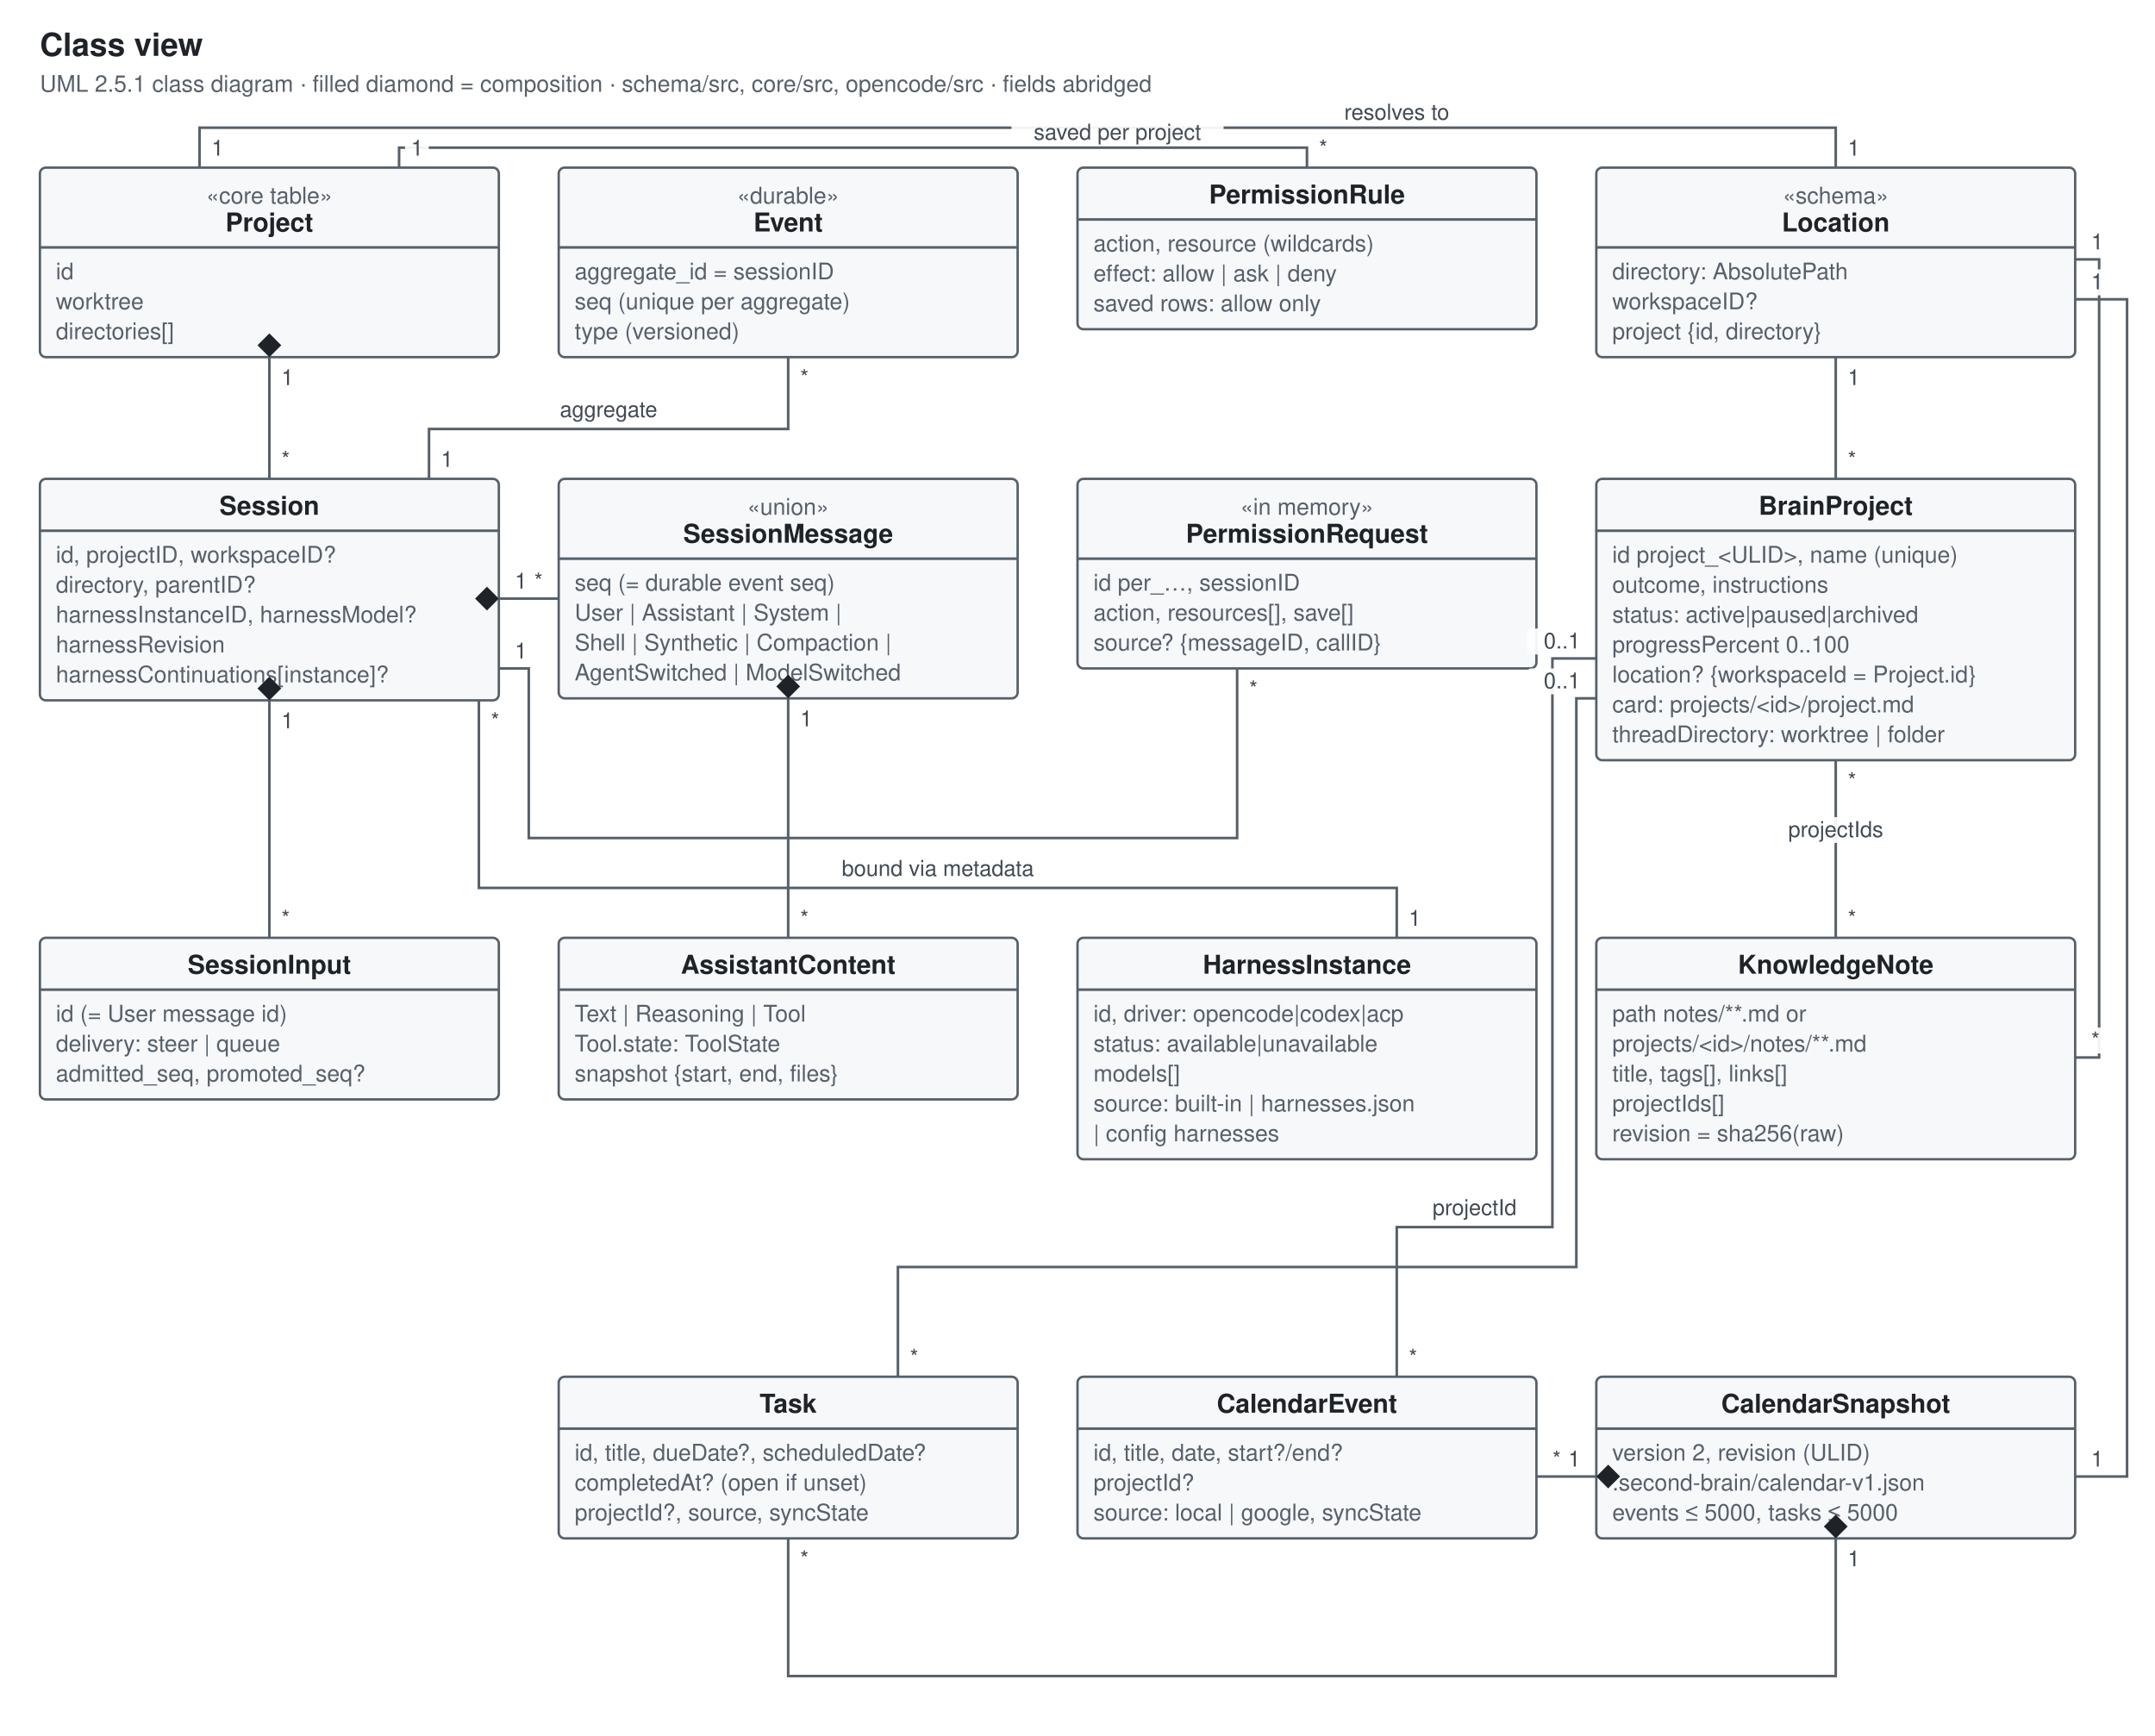
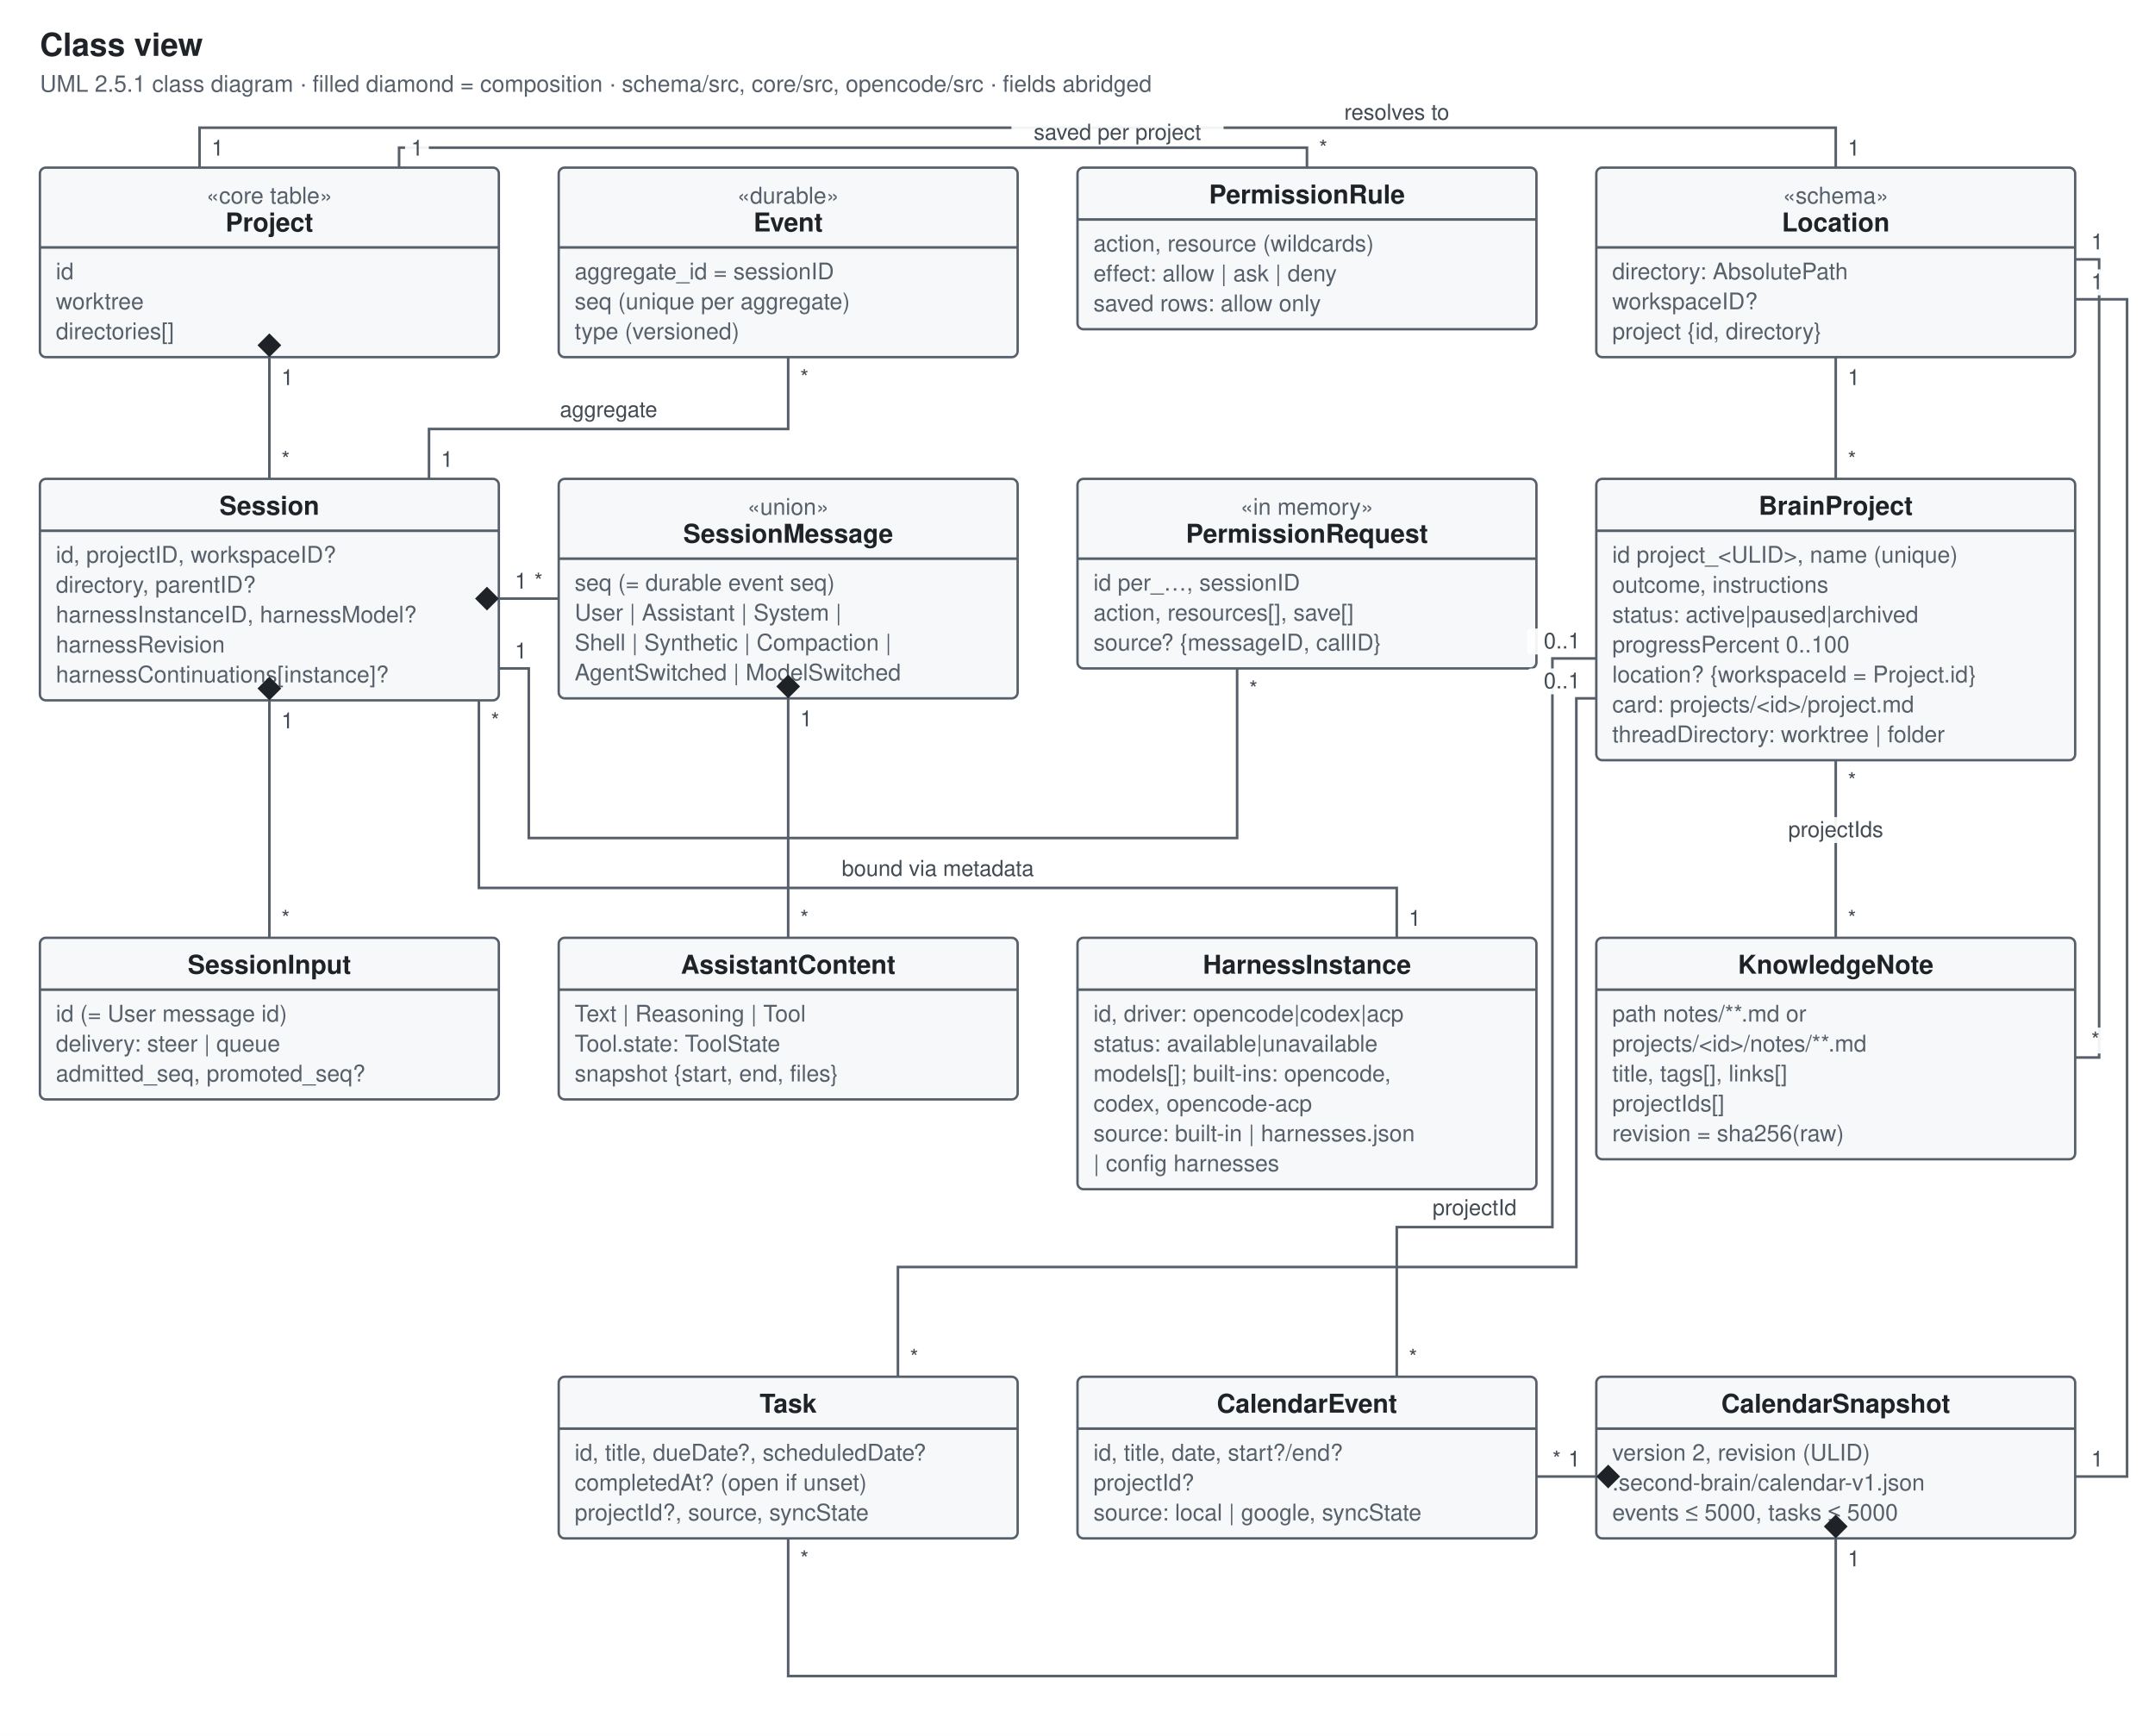
<svg xmlns="http://www.w3.org/2000/svg" viewBox="0 0 1080 870" width="1080" height="870" role="img" aria-labelledby="title desc">
  <style>
  .bg{fill:#ffffff}
  text{font-family:ui-sans-serif,system-ui,-apple-system,"Segoe UI",Helvetica,Arial,sans-serif;font-size:13px;fill:#1f2328}
  .t{font-weight:600}
  .s{font-size:11.5px;fill:#57606a}
  .h{font-size:16px;font-weight:600}
  .lbl{font-size:11px;fill:#424a53}
  .lblbg{fill:#ffffff;opacity:.92}
  .box{fill:#f6f8fa;stroke:#57606a;stroke-width:1.2}
  .sub{fill:#ffffff;stroke:#8c959f;stroke-width:1}
  .store{fill:#fff8e5;stroke:#9a6700;stroke-width:1.2}
  .ext{fill:#ddf4ff;stroke:#0969da;stroke-width:1.2}
  .proc{fill:#fbefff;stroke:#8250df;stroke-width:1.2}
  .zone{fill:none;stroke:#8c959f;stroke-width:1.2;stroke-dasharray:7 5}
  .zonet{font-size:12px;font-weight:600;fill:#57606a}
  .gapz{fill:#fff1f0;stroke:#cf222e;stroke-width:1.2}
  .e{fill:none;stroke:#57606a;stroke-width:1.3}
  .d{stroke-dasharray:5 4}
  .r{stroke:#cf222e}
  .sens{stroke:#bc4c00;stroke-width:2}
  .ah{fill:#57606a}
  .ahr{fill:#cf222e}
  .ahs{fill:#bc4c00}
  .life{stroke:#8c959f;stroke-width:1;stroke-dasharray:4 4}
  .act{fill:#eaeef2;stroke:#57606a;stroke-width:1}
  .frag{fill:none;stroke:#8c959f;stroke-width:1}
  .fragt{fill:#eaeef2;stroke:#8c959f;stroke-width:1}
  .dot{fill:#1f2328}
  .ring{fill:none;stroke:#1f2328;stroke-width:1.5}
  .dia{fill:#ffffff;stroke:#57606a;stroke-width:1.2}
  .bar{fill:#1f2328}
  @media (prefers-color-scheme: dark){
    .bg{fill:#0d1117}
    text{fill:#e6edf3}
    .s{fill:#9198a1} .lbl{fill:#c9d1d9} .lblbg{fill:#0d1117}
    .box{fill:#161b22;stroke:#8b949e} .sub{fill:#0d1117;stroke:#6e7681}
    .store{fill:#2b2111;stroke:#d29922} .ext{fill:#0c2d4a;stroke:#4493f8}
    .proc{fill:#271a3d;stroke:#ab7df8}
    .zone{stroke:#6e7681} .zonet{fill:#9198a1}
    .gapz{fill:#3a1517;stroke:#f85149}
    .e{stroke:#9198a1} .r{stroke:#f85149} .sens{stroke:#f0883e}
    .ah{fill:#9198a1} .ahr{fill:#f85149} .ahs{fill:#f0883e}
    .life{stroke:#6e7681} .act{fill:#21262d;stroke:#8b949e}
    .frag{stroke:#6e7681} .fragt{fill:#21262d;stroke:#6e7681}
    .dot{fill:#e6edf3} .ring{stroke:#e6edf3} .dia{fill:#0d1117;stroke:#8b949e} .bar{fill:#e6edf3}
  }
</style>
  <defs>
    <marker id="a" viewBox="0 0 10 10" refX="9" refY="5" markerWidth="8" markerHeight="8" orient="auto-start-reverse">
      <path class="ah" d="M0,0 L10,5 L0,10 z" />
    </marker>
    <marker id="ar" viewBox="0 0 10 10" refX="9" refY="5" markerWidth="8" markerHeight="8" orient="auto-start-reverse">
      <path class="ahr" d="M0,0 L10,5 L0,10 z" />
    </marker>
    <marker id="as" viewBox="0 0 10 10" refX="9" refY="5" markerWidth="8" markerHeight="8" orient="auto-start-reverse">
      <path class="ahs" d="M0,0 L10,5 L0,10 z" />
    </marker>
    <marker id="o" viewBox="0 0 10 10" refX="9" refY="5" markerWidth="9" markerHeight="9" orient="auto-start-reverse">
      <path class="e" d="M0,0 L10,5 L0,10" />
    </marker>
    <marker id="dm" viewBox="0 0 12 12" refX="1" refY="6" markerWidth="11" markerHeight="11" orient="auto-start-reverse">
      <path class="bar" d="M1,6 L6,1 L11,6 L6,11 z" />
    </marker>
  </defs>
  <rect class="bg" x="0" y="0" width="1080" height="870" />
  <text x="20" y="28" text-anchor="start" class="h">Class view</text>
  <text x="20" y="46" text-anchor="start" class="s">UML 2.5.1 class diagram · filled diamond = composition · schema/src, core/src, opencode/src · fields abridged</text>
  <rect class="box" x="20" y="84" width="230" height="95" rx="3" />
  <text x="135.0" y="102" text-anchor="middle" class="s">«core table»</text>
  <text x="135.0" y="116" text-anchor="middle" class="t">Project</text>
  <line class="e" x1="20" y1="124" x2="250" y2="124" />
  <text x="28" y="140" text-anchor="start" class="s">id</text>
  <text x="28" y="155" text-anchor="start" class="s">worktree</text>
  <text x="28" y="170" text-anchor="start" class="s">directories[]</text>
  <rect class="box" x="280" y="84" width="230" height="95" rx="3" />
  <text x="395.0" y="102" text-anchor="middle" class="s">«durable»</text>
  <text x="395.0" y="116" text-anchor="middle" class="t">Event</text>
  <line class="e" x1="280" y1="124" x2="510" y2="124" />
  <text x="288" y="140" text-anchor="start" class="s">aggregate_id = sessionID</text>
  <text x="288" y="155" text-anchor="start" class="s">seq (unique per aggregate)</text>
  <text x="288" y="170" text-anchor="start" class="s">type (versioned)</text>
  <rect class="box" x="540" y="84" width="230" height="81" rx="3" />
  <text x="655.0" y="102" text-anchor="middle" class="t">PermissionRule</text>
  <line class="e" x1="540" y1="110" x2="770" y2="110" />
  <text x="548" y="126" text-anchor="start" class="s">action, resource (wildcards)</text>
  <text x="548" y="141" text-anchor="start" class="s">effect: allow | ask | deny</text>
  <text x="548" y="156" text-anchor="start" class="s">saved rows: allow only</text>
  <rect class="box" x="800" y="84" width="240" height="95" rx="3" />
  <text x="920.0" y="102" text-anchor="middle" class="s">«schema»</text>
  <text x="920.0" y="116" text-anchor="middle" class="t">Location</text>
  <line class="e" x1="800" y1="124" x2="1040" y2="124" />
  <text x="808" y="140" text-anchor="start" class="s">directory: AbsolutePath</text>
  <text x="808" y="155" text-anchor="start" class="s">workspaceID?</text>
  <text x="808" y="170" text-anchor="start" class="s">project {id, directory}</text>
  <rect class="box" x="20" y="240" width="230" height="111" rx="3" />
  <text x="135.0" y="258" text-anchor="middle" class="t">Session</text>
  <line class="e" x1="20" y1="266" x2="250" y2="266" />
  <text x="28" y="282" text-anchor="start" class="s">id, projectID, workspaceID?</text>
  <text x="28" y="297" text-anchor="start" class="s">directory, parentID?</text>
  <text x="28" y="312" text-anchor="start" class="s">harnessInstanceID, harnessModel?</text>
  <text x="28" y="327" text-anchor="start" class="s">harnessRevision</text>
  <text x="28" y="342" text-anchor="start" class="s">harnessContinuations[instance]?</text>
  <rect class="box" x="280" y="240" width="230" height="110" rx="3" />
  <text x="395.0" y="258" text-anchor="middle" class="s">«union»</text>
  <text x="395.0" y="272" text-anchor="middle" class="t">SessionMessage</text>
  <line class="e" x1="280" y1="280" x2="510" y2="280" />
  <text x="288" y="296" text-anchor="start" class="s">seq (= durable event seq)</text>
  <text x="288" y="311" text-anchor="start" class="s">User | Assistant | System |</text>
  <text x="288" y="326" text-anchor="start" class="s">Shell | Synthetic | Compaction |</text>
  <text x="288" y="341" text-anchor="start" class="s">AgentSwitched | ModelSwitched</text>
  <rect class="box" x="540" y="240" width="230" height="95" rx="3" />
  <text x="655.0" y="258" text-anchor="middle" class="s">«in memory»</text>
  <text x="655.0" y="272" text-anchor="middle" class="t">PermissionRequest</text>
  <line class="e" x1="540" y1="280" x2="770" y2="280" />
  <text x="548" y="296" text-anchor="start" class="s">id per_…, sessionID</text>
  <text x="548" y="311" text-anchor="start" class="s">action, resources[], save[]</text>
  <text x="548" y="326" text-anchor="start" class="s">source? {messageID, callID}</text>
  <rect class="box" x="800" y="240" width="240" height="141" rx="3" />
  <text x="920.0" y="258" text-anchor="middle" class="t">BrainProject</text>
  <line class="e" x1="800" y1="266" x2="1040" y2="266" />
  <text x="808" y="282" text-anchor="start" class="s">id project_&lt;ULID&gt;, name (unique)</text>
  <text x="808" y="297" text-anchor="start" class="s">outcome, instructions</text>
  <text x="808" y="312" text-anchor="start" class="s">status: active|paused|archived</text>
  <text x="808" y="327" text-anchor="start" class="s">progressPercent 0..100</text>
  <text x="808" y="342" text-anchor="start" class="s">location? {workspaceId = Project.id}</text>
  <text x="808" y="357" text-anchor="start" class="s">card: projects/&lt;id&gt;/project.md</text>
  <text x="808" y="372" text-anchor="start" class="s">threadDirectory: worktree | folder</text>
  <rect class="box" x="20" y="470" width="230" height="81" rx="3" />
  <text x="135.0" y="488" text-anchor="middle" class="t">SessionInput</text>
  <line class="e" x1="20" y1="496" x2="250" y2="496" />
  <text x="28" y="512" text-anchor="start" class="s">id (= User message id)</text>
  <text x="28" y="527" text-anchor="start" class="s">delivery: steer | queue</text>
  <text x="28" y="542" text-anchor="start" class="s">admitted_seq, promoted_seq?</text>
  <rect class="box" x="280" y="470" width="230" height="81" rx="3" />
  <text x="395.0" y="488" text-anchor="middle" class="t">AssistantContent</text>
  <line class="e" x1="280" y1="496" x2="510" y2="496" />
  <text x="288" y="512" text-anchor="start" class="s">Text | Reasoning | Tool</text>
  <text x="288" y="527" text-anchor="start" class="s">Tool.state: ToolState</text>
  <text x="288" y="542" text-anchor="start" class="s">snapshot {start, end, files}</text>
-   <rect class="box" x="540" y="470" width="230" height="111" rx="3" />
+   <rect class="box" x="540" y="470" width="230" height="126" rx="3" />
  <text x="655.0" y="488" text-anchor="middle" class="t">HarnessInstance</text>
  <line class="e" x1="540" y1="496" x2="770" y2="496" />
  <text x="548" y="512" text-anchor="start" class="s">id, driver: opencode|codex|acp</text>
  <text x="548" y="527" text-anchor="start" class="s">status: available|unavailable</text>
-   <text x="548" y="542" text-anchor="start" class="s">models[]</text>
-   <text x="548" y="557" text-anchor="start" class="s">source: built-in | harnesses.json</text>
-   <text x="548" y="572" text-anchor="start" class="s">| config harnesses</text>
+   <text x="548" y="542" text-anchor="start" class="s">models[]; built-ins: opencode,</text>
+   <text x="548" y="557" text-anchor="start" class="s">codex, opencode-acp</text>
+   <text x="548" y="572" text-anchor="start" class="s">source: built-in | harnesses.json</text>
+   <text x="548" y="587" text-anchor="start" class="s">| config harnesses</text>
  <rect class="box" x="800" y="470" width="240" height="111" rx="3" />
  <text x="920.0" y="488" text-anchor="middle" class="t">KnowledgeNote</text>
  <line class="e" x1="800" y1="496" x2="1040" y2="496" />
  <text x="808" y="512" text-anchor="start" class="s">path notes/**.md or</text>
  <text x="808" y="527" text-anchor="start" class="s">projects/&lt;id&gt;/notes/**.md</text>
  <text x="808" y="542" text-anchor="start" class="s">title, tags[], links[]</text>
  <text x="808" y="557" text-anchor="start" class="s">projectIds[]</text>
  <text x="808" y="572" text-anchor="start" class="s">revision = sha256(raw)</text>
  <rect class="box" x="280" y="690" width="230" height="81" rx="3" />
  <text x="395.0" y="708" text-anchor="middle" class="t">Task</text>
  <line class="e" x1="280" y1="716" x2="510" y2="716" />
  <text x="288" y="732" text-anchor="start" class="s">id, title, dueDate?, scheduledDate?</text>
  <text x="288" y="747" text-anchor="start" class="s">completedAt? (open if unset)</text>
  <text x="288" y="762" text-anchor="start" class="s">projectId?, source, syncState</text>
  <rect class="box" x="540" y="690" width="230" height="81" rx="3" />
  <text x="655.0" y="708" text-anchor="middle" class="t">CalendarEvent</text>
  <line class="e" x1="540" y1="716" x2="770" y2="716" />
  <text x="548" y="732" text-anchor="start" class="s">id, title, date, start?/end?</text>
  <text x="548" y="747" text-anchor="start" class="s">projectId?</text>
  <text x="548" y="762" text-anchor="start" class="s">source: local | google, syncState</text>
  <rect class="box" x="800" y="690" width="240" height="81" rx="3" />
  <text x="920.0" y="708" text-anchor="middle" class="t">CalendarSnapshot</text>
  <line class="e" x1="800" y1="716" x2="1040" y2="716" />
  <text x="808" y="732" text-anchor="start" class="s">version 2, revision (ULID)</text>
  <text x="808" y="747" text-anchor="start" class="s">.second-brain/calendar-v1.json</text>
  <text x="808" y="762" text-anchor="start" class="s">events ≤ 5000, tasks ≤ 5000</text>
  <path class="e " d="M135,179 L135,240" marker-start="url(#dm)" />
  <path class="e " d="M250,300 L280,300" marker-start="url(#dm)" />
  <path class="e " d="M135,351 L135,470" marker-start="url(#dm)" />
  <path class="e " d="M215,240 L215,215 L395,215 L395,179" />
  <path class="e " d="M395,350 L395,470" marker-start="url(#dm)" />
  <path class="e " d="M620,335 L620,420 L265,420 L265,335 L250,335" />
  <path class="e " d="M240,351 L240,445 L700,445 L700,470" />
  <path class="e " d="M655,84 L655,74 L200,74 L200,84" />
  <path class="e " d="M920,84 L920,64 L100,64 L100,84" />
  <path class="e " d="M920,179 L920,240" />
  <path class="e " d="M920,470 L920,381" />
  <path class="e " d="M1040,130 L1052,130 L1052,530 L1040,530" />
  <path class="e " d="M1040,150 L1066,150 L1066,740 L1040,740" />
  <path class="e " d="M800,740 L770,740" marker-start="url(#dm)" />
  <path class="e " d="M920,771 L920,840 L395,840 L395,771" marker-start="url(#dm)" />
  <path class="e " d="M700,690 L700,615 L778,615 L778,330 L800,330" />
  <path class="e " d="M450,690 L450,635 L790,635 L790,350 L800,350" />
  <rect class="lblbg" x="138.0" y="183.0" width="11.9" height="13" rx="2" />
  <text class="lbl" x="141" y="193" text-anchor="start">1</text>
  <rect class="lblbg" x="138.0" y="224.0" width="11.9" height="13" rx="2" />
  <text class="lbl" x="141" y="234" text-anchor="start">*</text>
  <rect class="lblbg" x="255.0" y="285.0" width="11.9" height="13" rx="2" />
  <text class="lbl" x="258" y="295" text-anchor="start">1</text>
  <rect class="lblbg" x="263.1" y="285.0" width="11.9" height="13" rx="2" />
  <text class="lbl" x="272" y="295" text-anchor="end">*</text>
  <rect class="lblbg" x="138.0" y="355.0" width="11.9" height="13" rx="2" />
  <text class="lbl" x="141" y="365" text-anchor="start">1</text>
  <rect class="lblbg" x="138.0" y="454.0" width="11.9" height="13" rx="2" />
  <text class="lbl" x="141" y="464" text-anchor="start">*</text>
  <rect class="lblbg" x="218.0" y="224.0" width="11.9" height="13" rx="2" />
  <text class="lbl" x="221" y="234" text-anchor="start">1</text>
  <rect class="lblbg" x="398.0" y="183.0" width="11.9" height="13" rx="2" />
  <text class="lbl" x="401" y="193" text-anchor="start">*</text>
  <rect class="lblbg" x="275.4" y="199.0" width="59.1" height="13" rx="2" />
  <text class="lbl" x="305.0" y="209.0" text-anchor="middle">aggregate</text>
  <rect class="lblbg" x="398.0" y="354.0" width="11.9" height="13" rx="2" />
  <text class="lbl" x="401" y="364" text-anchor="start">1</text>
  <rect class="lblbg" x="398.0" y="454.0" width="11.9" height="13" rx="2" />
  <text class="lbl" x="401" y="464" text-anchor="start">*</text>
  <rect class="lblbg" x="623.0" y="339.0" width="11.9" height="13" rx="2" />
  <text class="lbl" x="626" y="349" text-anchor="start">*</text>
  <rect class="lblbg" x="255.0" y="320.0" width="11.9" height="13" rx="2" />
  <text class="lbl" x="258" y="330" text-anchor="start">1</text>
  <rect class="lblbg" x="243.0" y="355.0" width="11.9" height="13" rx="2" />
  <text class="lbl" x="246" y="365" text-anchor="start">*</text>
  <rect class="lblbg" x="703.0" y="454.0" width="11.9" height="13" rx="2" />
  <text class="lbl" x="706" y="464" text-anchor="start">1</text>
  <rect class="lblbg" x="413.9" y="429.0" width="112.2" height="13" rx="2" />
  <text class="lbl" x="470.0" y="439.0" text-anchor="middle">bound via metadata</text>
  <rect class="lblbg" x="658.0" y="68.0" width="11.9" height="13" rx="2" />
  <text class="lbl" x="661" y="78" text-anchor="start">*</text>
  <rect class="lblbg" x="203.0" y="68.0" width="11.9" height="13" rx="2" />
  <text class="lbl" x="206" y="78" text-anchor="start">1</text>
  <rect class="lblbg" x="506.9" y="60.0" width="106.3" height="13" rx="2" />
  <text class="lbl" x="560" y="70" text-anchor="middle">saved per project</text>
  <rect class="lblbg" x="923.0" y="68.0" width="11.9" height="13" rx="2" />
  <text class="lbl" x="926" y="78" text-anchor="start">1</text>
  <rect class="lblbg" x="103.0" y="68.0" width="11.9" height="13" rx="2" />
  <text class="lbl" x="106" y="78" text-anchor="start">1</text>
  <rect class="lblbg" x="664.5" y="50.0" width="70.9" height="13" rx="2" />
  <text class="lbl" x="700" y="60" text-anchor="middle">resolves to</text>
  <rect class="lblbg" x="923.0" y="183.0" width="11.9" height="13" rx="2" />
  <text class="lbl" x="926" y="193" text-anchor="start">1</text>
  <rect class="lblbg" x="923.0" y="224.0" width="11.9" height="13" rx="2" />
  <text class="lbl" x="926" y="234" text-anchor="start">*</text>
  <rect class="lblbg" x="923.0" y="454.0" width="11.9" height="13" rx="2" />
  <text class="lbl" x="926" y="464" text-anchor="start">*</text>
  <rect class="lblbg" x="923.0" y="385.0" width="11.9" height="13" rx="2" />
  <text class="lbl" x="926" y="395" text-anchor="start">*</text>
  <rect class="lblbg" x="887.5" y="409.5" width="65.0" height="13" rx="2" />
  <text class="lbl" x="920.0" y="419.5" text-anchor="middle">projectIds</text>
  <rect class="lblbg" x="1045.0" y="115.0" width="11.9" height="13" rx="2" />
  <text class="lbl" x="1048" y="125" text-anchor="start">1</text>
  <rect class="lblbg" x="1045.0" y="515.0" width="11.9" height="13" rx="2" />
  <text class="lbl" x="1048" y="525" text-anchor="start">*</text>
  <rect class="lblbg" x="1045.0" y="135.0" width="11.9" height="13" rx="2" />
  <text class="lbl" x="1048" y="145" text-anchor="start">1</text>
  <rect class="lblbg" x="1045.0" y="725.0" width="11.9" height="13" rx="2" />
  <text class="lbl" x="1048" y="735" text-anchor="start">1</text>
  <rect class="lblbg" x="783.1" y="725.0" width="11.9" height="13" rx="2" />
  <text class="lbl" x="792" y="735" text-anchor="end">1</text>
  <rect class="lblbg" x="775.0" y="725.0" width="11.9" height="13" rx="2" />
  <text class="lbl" x="778" y="735" text-anchor="start">*</text>
  <rect class="lblbg" x="923.0" y="775.0" width="11.9" height="13" rx="2" />
  <text class="lbl" x="926" y="785" text-anchor="start">1</text>
  <rect class="lblbg" x="398.0" y="775.0" width="11.9" height="13" rx="2" />
  <text class="lbl" x="401" y="785" text-anchor="start">*</text>
  <rect class="lblbg" x="703.0" y="674.0" width="11.9" height="13" rx="2" />
  <text class="lbl" x="706" y="684" text-anchor="start">*</text>
  <rect class="lblbg" x="765.4" y="315.0" width="29.6" height="13" rx="2" />
  <text class="lbl" x="792" y="325" text-anchor="end">0..1</text>
  <rect class="lblbg" x="709.5" y="599.0" width="59.1" height="13" rx="2" />
  <text class="lbl" x="739.0" y="609.0" text-anchor="middle">projectId</text>
  <rect class="lblbg" x="453.0" y="674.0" width="11.9" height="13" rx="2" />
  <text class="lbl" x="456" y="684" text-anchor="start">*</text>
  <rect class="lblbg" x="765.4" y="335.0" width="29.6" height="13" rx="2" />
  <text class="lbl" x="792" y="345" text-anchor="end">0..1</text>
</svg>
